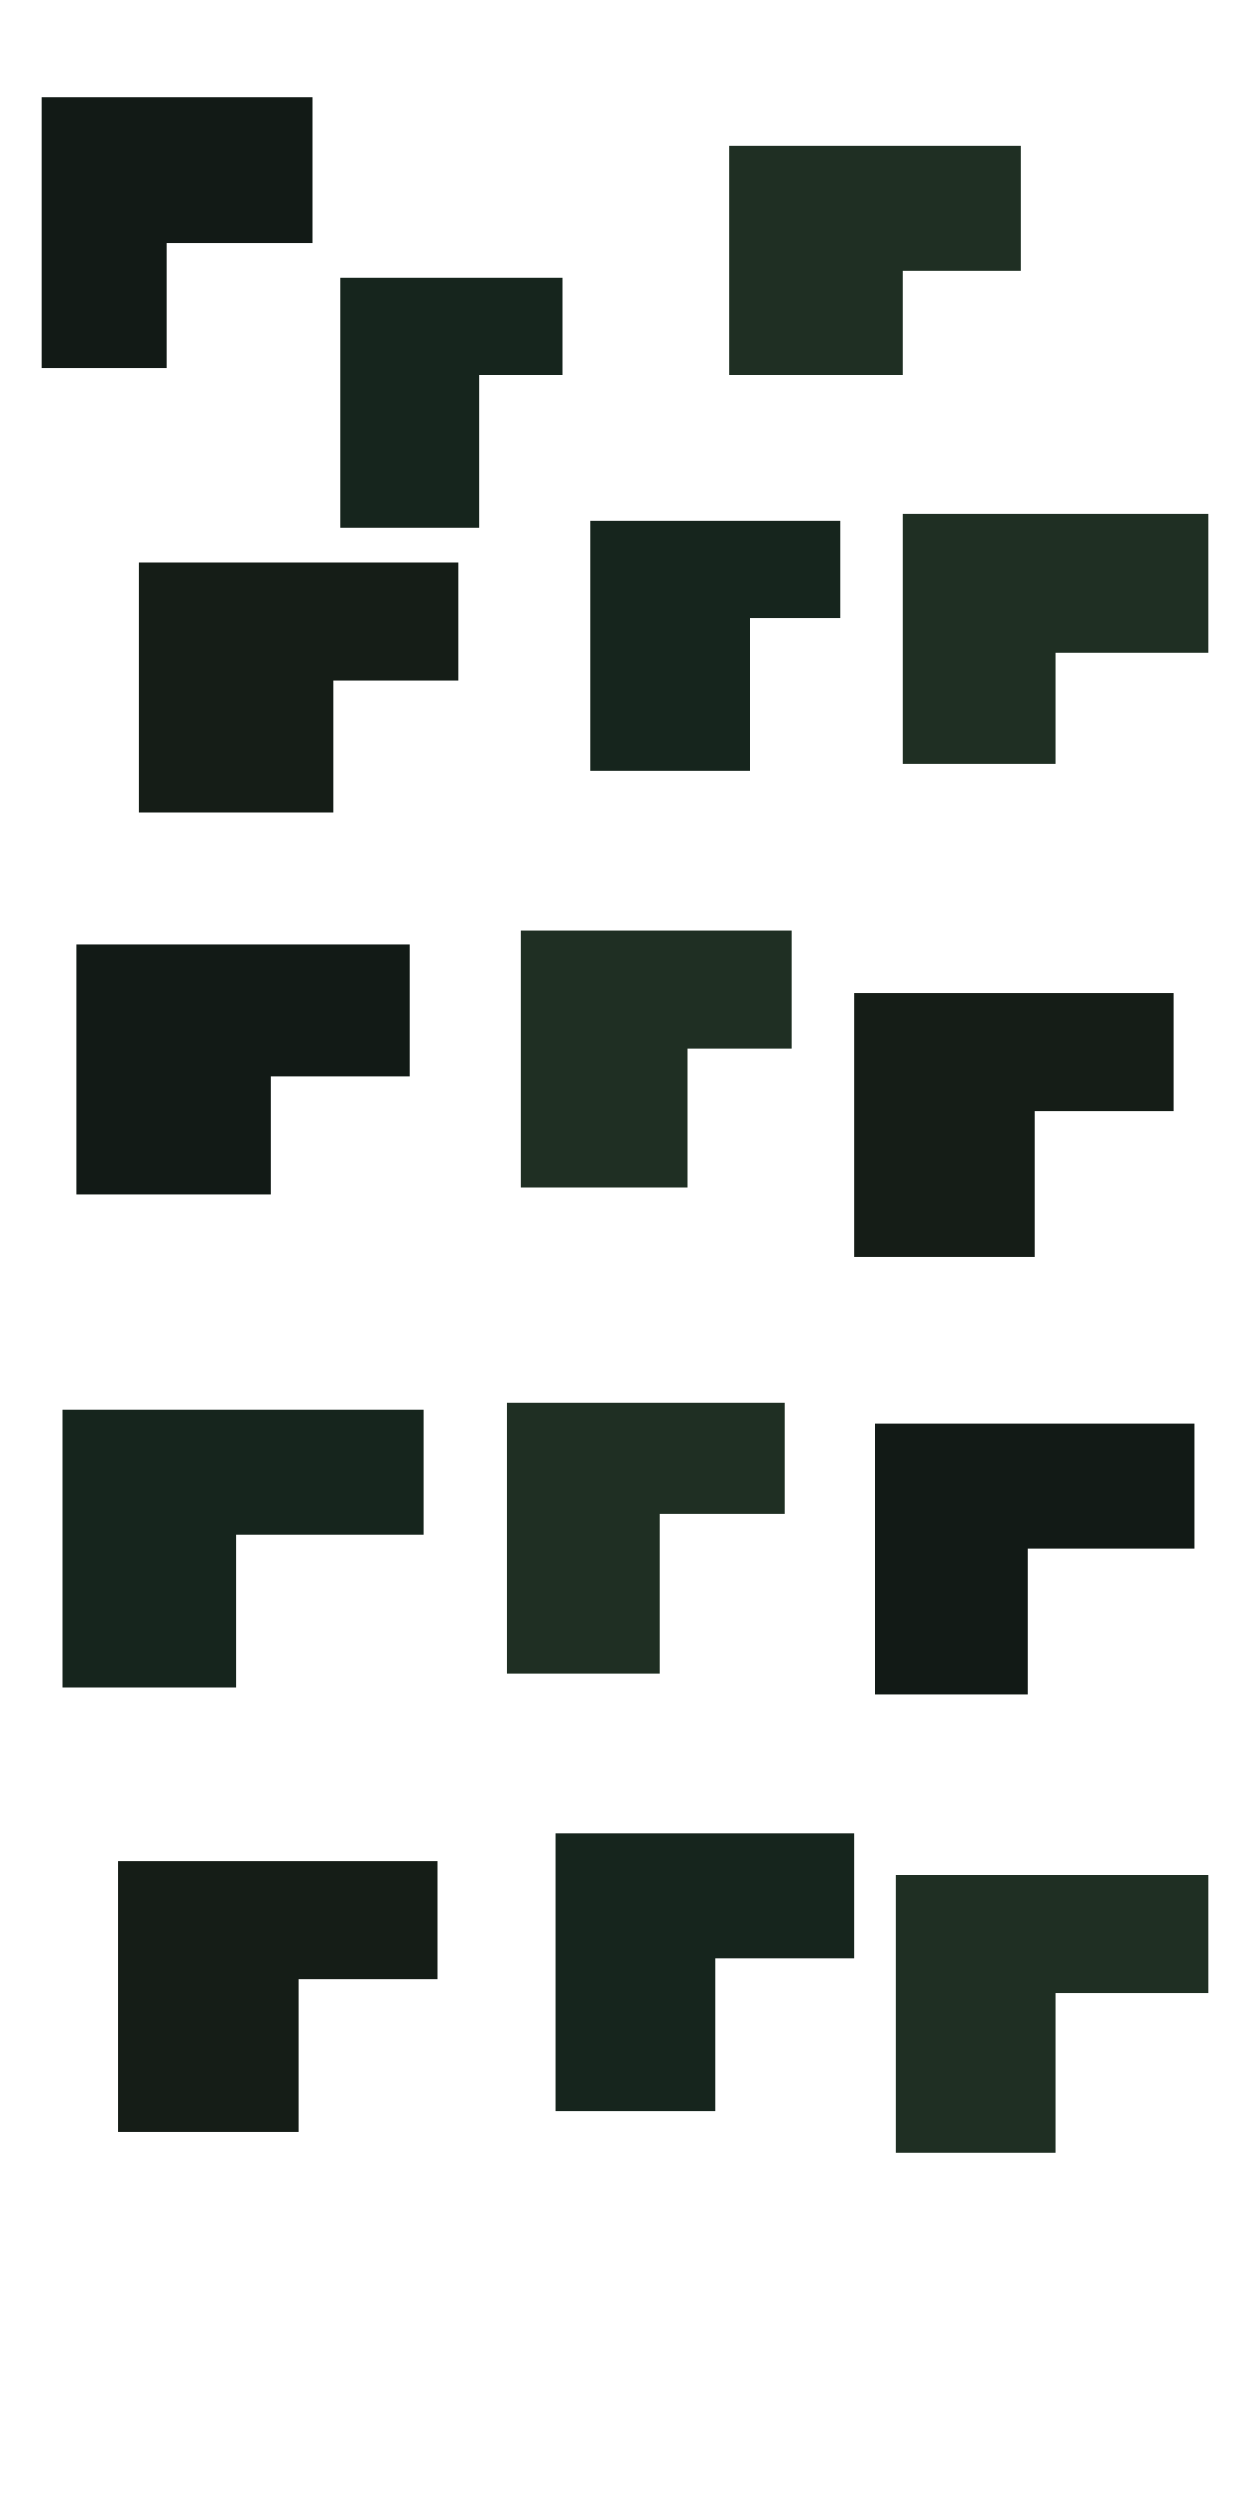
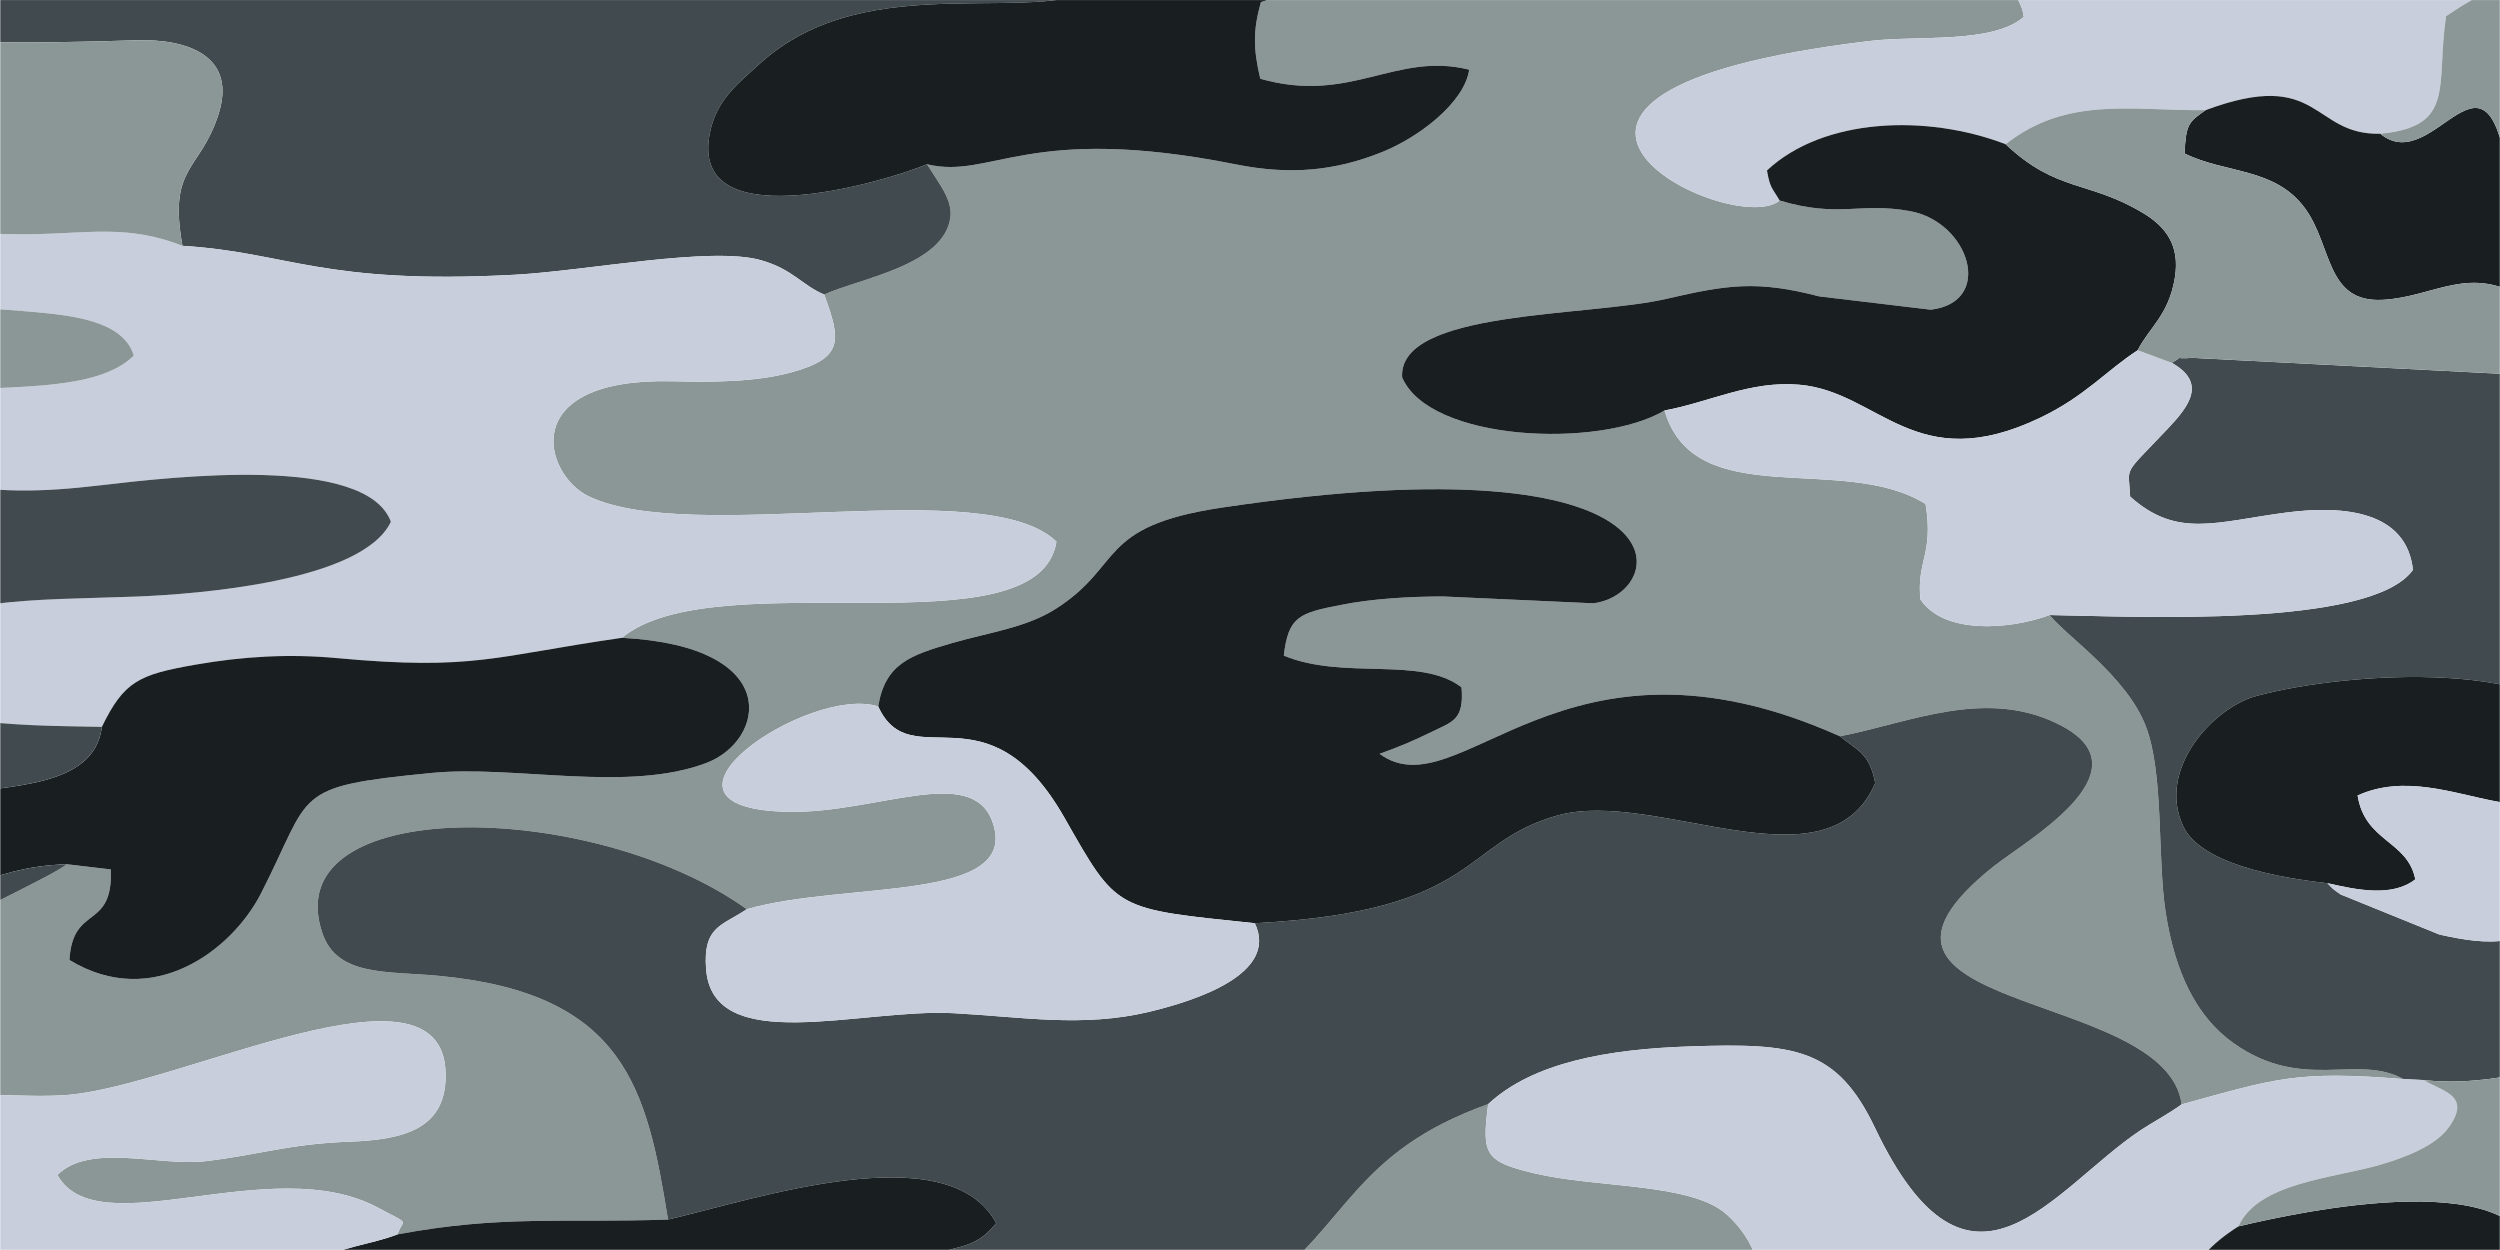
- <svg xmlns="http://www.w3.org/2000/svg" width="360" height="720" viewBox="0 0 360 720">
-   <rect width="360" height="720" fill="none" />
-   <g opacity="0.95">
-     <path fill="#060f0a" d="M12 28h78v42H48v36H12z" />
-     <path fill="#0b1a12" d="M98 80h64v28h-24v44H98z" />
-     <path fill="#142518" d="M210 42h84v36h-34v30h-50z" />
-     <path fill="#09120c" d="M40 162h92v34H96v38H40z" />
-     <path fill="#0b1a12" d="M170 150h72v28h-26v44h-46z" />
-     <path fill="#142518" d="M260 148h88v40h-44v32h-44z" />
-     <path fill="#060f0a" d="M22 272h96v38H78v34H22z" />
-     <path fill="#142518" d="M150 268h78v34h-30v40h-48z" />
-     <path fill="#09120c" d="M246 286h92v34h-40v42h-52z" />
-     <path fill="#0b1a12" d="M18 406h104v36H68v44H18z" />
-     <path fill="#142518" d="M146 404h80v32h-36v46h-44z" />
-     <path fill="#060f0a" d="M252 410h92v36h-48v42h-44z" />
-     <path fill="#09120c" d="M34 536h92v34h-40v44H34z" />
-     <path fill="#0b1a12" d="M160 528h86v36h-40v44h-46z" />
-     <path fill="#142518" d="M258 540h90v34h-44v46h-46z" />
+ <svg xmlns="http://www.w3.org/2000/svg" width="3214" height="1607" viewBox="0 0 3214 1607">
+   <defs>
+     <clipPath id="clip-0">
+       <path clip-rule="nonzero" d="M 0.375 0.051 L 3090 0.051 L 3090 1606.719 L 0.375 1606.719 Z M 0.375 0.051 " />
+     </clipPath>
+     <clipPath id="clip-1">
+       <path clip-rule="nonzero" d="M 0.375 0.051 L 1825 0.051 L 1825 379 L 0.375 379 Z M 0.375 0.051 " />
+     </clipPath>
+     <clipPath id="clip-2">
+       <path clip-rule="nonzero" d="M 408 910 L 2805 910 L 2805 1606.719 L 408 1606.719 Z M 408 910 " />
+     </clipPath>
+     <clipPath id="clip-3">
+       <path clip-rule="nonzero" d="M 0.375 297 L 1359 297 L 1359 935 L 0.375 935 Z M 0.375 297 " />
+     </clipPath>
+     <clipPath id="clip-4">
+       <path clip-rule="nonzero" d="M 2635 460 L 3213.719 460 L 3213.719 1391 L 2635 1391 Z M 2635 460 " />
+     </clipPath>
+     <clipPath id="clip-5">
+       <path clip-rule="nonzero" d="M 1776 1344 L 3160 1344 L 3160 1606.719 L 1776 1606.719 Z M 1776 1344 " />
+     </clipPath>
+     <clipPath id="clip-6">
+       <path clip-rule="nonzero" d="M 910 0.051 L 2169 0.051 L 2169 252 L 910 252 Z M 910 0.051 " />
+     </clipPath>
+     <clipPath id="clip-7">
+       <path clip-rule="nonzero" d="M 2011 0.051 L 3213.719 0.051 L 3213.719 267 L 2011 267 Z M 2011 0.051 " />
+     </clipPath>
+     <clipPath id="clip-8">
+       <path clip-rule="nonzero" d="M 369 1513 L 1765 1513 L 1765 1606.719 L 369 1606.719 Z M 369 1513 " />
+     </clipPath>
+     <clipPath id="clip-9">
+       <path clip-rule="nonzero" d="M 2166 1544 L 3213.719 1544 L 3213.719 1606.719 L 2166 1606.719 Z M 2166 1544 " />
+     </clipPath>
+     <clipPath id="clip-10">
+       <path clip-rule="nonzero" d="M 0.375 819 L 964 819 L 964 1259 L 0.375 1259 Z M 0.375 819 " />
+     </clipPath>
+     <clipPath id="clip-11">
+       <path clip-rule="nonzero" d="M 0.375 498 L 503 498 L 503 1294 L 0.375 1294 Z M 0.375 498 " />
+     </clipPath>
+     <clipPath id="clip-12">
+       <path clip-rule="nonzero" d="M 0.375 1312 L 573 1312 L 573 1606.719 L 0.375 1606.719 Z M 0.375 1312 " />
+     </clipPath>
+     <clipPath id="clip-13">
+       <path clip-rule="nonzero" d="M 0.375 38 L 287 38 L 287 345 L 0.375 345 Z M 0.375 38 " />
+     </clipPath>
+     <clipPath id="clip-14">
+       <path clip-rule="nonzero" d="M 2877 1297 L 3213.719 1297 L 3213.719 1606.719 L 2877 1606.719 Z M 2877 1297 " />
+     </clipPath>
+     <clipPath id="clip-15">
+       <path clip-rule="nonzero" d="M 2808 123 L 3213.719 123 L 3213.719 489 L 2808 489 Z M 2808 123 " />
+     </clipPath>
+     <clipPath id="clip-16">
+       <path clip-rule="nonzero" d="M 2578 139 L 3213.719 139 L 3213.719 489 L 2578 489 Z M 2578 139 " />
+     </clipPath>
+     <clipPath id="clip-17">
+       <path clip-rule="nonzero" d="M 2797 870 L 3213.719 870 L 3213.719 1145 L 2797 1145 Z M 2797 870 " />
+     </clipPath>
+     <clipPath id="clip-18">
+       <path clip-rule="nonzero" d="M 3060 0.051 L 3213.719 0.051 L 3213.719 317 L 3060 317 Z M 3060 0.051 " />
+     </clipPath>
+     <clipPath id="clip-19">
+       <path clip-rule="nonzero" d="M 2992 954 L 3213.719 954 L 3213.719 1211 L 2992 1211 Z M 2992 954 " />
+     </clipPath>
+     <clipPath id="clip-20">
+       <path clip-rule="nonzero" d="M 0.375 359 L 173 359 L 173 513 L 0.375 513 Z M 0.375 359 " />
+     </clipPath>
+   </defs>
+   <path fill-rule="evenodd" fill="rgb(100%, 100%, 100%)" fill-opacity="1" d="M 0.375 0.051 L 3213.719 0.051 L 3213.719 1606.719 L 0.375 1606.719 L 0.375 0.051 " />
+   <g clip-path="url(#clip-0)">
+     <path fill-rule="evenodd" fill="rgb(54.492%, 59.18%, 59.18%)" fill-opacity="1" d="M 2163.051 -66.18 C 2014.648 26.59 1808.641 -60.5 1621.02 2.738 C 1610.672 39.441 1611.281 63.102 1620.191 101.25 C 1736.609 134.352 1794.129 65.961 1888.801 89.602 C 1882.66 132.141 1823.75 176.57 1777.219 195.32 C 1716.52 219.809 1658.809 225.301 1589.059 211.371 C 1320.82 157.801 1275.051 231.102 1191.75 211.18 L 1205.109 231.879 C 1210.852 241.18 1224.359 260.051 1221.852 279.398 C 1213.77 341.621 1103.59 358.211 1059.578 378.66 C 1080.691 436.75 1085.738 460.031 1017.211 478.719 C 970.59 491.43 914.91 491.352 864.543 490.148 C 663.047 485.371 699.16 610.301 756.523 637.906 C 890.332 702.324 1267.281 608.047 1358.148 696.355 C 1335.352 841.504 920.184 719.848 799.559 819.984 C 1008.871 830.969 983.391 951.758 908.969 980.5 C 807.527 1019.672 661.617 983.215 554.758 993.707 C 372.398 1011.621 402.77 1017.68 335.195 1149.223 C 298.039 1221.566 196.324 1299.309 89.266 1234.168 C 93.465 1161.77 145.387 1196.863 142.512 1117.723 L 85.809 1111.051 C 72.402 1123.359 -39.812 1175.012 -75.844 1197.406 C -121.855 1226.004 -181.578 1268.645 -231.633 1293.984 L -231.633 1775.824 C -175.461 1786.922 -93.438 1810.645 -40.086 1831.848 C -2.801 1846.676 101.574 1899.715 109.539 1913.516 C 142.16 1939.449 235.844 1933.613 282.816 1934.555 C 342.234 1895.023 593.586 1925.941 678.645 1935.535 C 947.309 1965.824 1058.262 2098.16 1190.809 2058.246 C 1252.691 2039.598 1276.18 1995.676 1333.16 1978.949 C 1393.969 1961.094 1471.879 1977.414 1535.719 1975.293 C 1606.488 1972.945 1681.922 1929.961 1685.191 2017.391 C 1620.441 2066.035 1556.07 2047.699 1476.621 2061.105 C 1409.32 2072.465 1321.172 2119 1376.398 2191.879 C 1446.441 2284.297 1712.762 2205.504 1752.93 2340.461 C 1806.602 2325.84 1826.398 2281.836 1785.859 2242.773 C 1749.199 2207.465 1712 2223.074 1686.09 2164.711 C 1722.988 2002.773 1997.68 2176.352 2071.25 2204.406 C 2195.891 2251.941 2309.871 2233.848 2421.539 2269.422 C 2472.16 2285.539 2487.578 2290.219 2474.461 2344.887 C 2546.371 2373.691 2727.98 2355.828 2809.129 2332.703 C 2996.98 2279.172 2978.281 2202.141 3047.148 2199.582 C 3008.961 2179.242 2995.98 2193.285 2878.398 2122.301 C 2851.879 2106.293 2828.262 2090.121 2801.629 2074.949 C 2744.27 2042.293 2729.199 2053.883 2711.328 2033.906 C 2676.129 2063.539 2630.199 2069.48 2569.078 2069.02 C 2607.262 2135.246 2714.559 2113.594 2721.531 2191.23 C 2685.43 2252.789 2522.512 2266.066 2459.93 2213.426 C 2320.91 2096.48 2380.59 1887.914 2042.789 1955.152 C 1947.809 1974.062 1805.488 1991.352 1776.691 1899.516 C 1800.91 1753.879 2185.391 1806.969 2261.531 1669.684 C 2269.41 1620.883 2244.148 1582.793 2219.488 1560.984 C 2173.359 1520.191 2053.32 1527.75 1972.039 1508.27 C 1909.031 1493.16 1904.66 1484.609 1913.211 1419.418 C 1740.82 1481.059 1734.41 1571.945 1620.828 1656.922 C 1618.648 1658.551 1612.238 1663.461 1610.148 1665.191 C 1602.16 1671.855 1600.422 1673.879 1594.191 1680.059 C 1630.77 1681.043 1654.18 1685.461 1687.84 1694.93 L 1746.191 1717.199 C 1813.672 1765.32 1673.391 1817.398 1637.352 1832.934 C 1561.238 1865.738 1511.5 1860.488 1429.949 1857.668 C 1238.09 1851.059 1237.98 2012.816 1085.988 2004.82 C 905.148 1995.297 1092.352 1824.832 811.922 1783.926 C 707.465 1768.691 562.754 1791.391 465.945 1758.648 C 427.055 1745.492 411.945 1727.023 388.465 1714.391 C 274.184 1716.969 160.262 1705.922 42.281 1707.207 C -182.609 1709.641 -59.18 1625.738 -67.254 1532.68 L -219.227 1519.785 C -242.625 1367.672 -20.539 1416.609 86.988 1407.641 C 233.598 1395.414 567.316 1221.066 572.84 1378.238 C 575.43 1452.023 518.285 1465.199 449.211 1467.746 C 370.684 1470.641 333.477 1484.734 263.23 1492.922 C 205.617 1499.633 114.961 1469.031 73.812 1510.566 C 125.59 1603.98 348.988 1478.473 486.516 1552.934 C 528.707 1575.789 518.578 1565.484 510.957 1586.949 C 644.879 1561.883 722.559 1572.48 858.82 1567.875 C 831.82 1401.086 804.551 1276.977 563.723 1254.496 C 497.289 1248.305 433.484 1255.414 414.547 1199.84 C 353.594 1020.977 761.074 1026.25 960.047 1168.859 C 1087.461 1132.41 1314.121 1160.977 1275.648 1055.922 C 1248.711 982.359 1126.211 1045.609 1014.352 1043.707 C 802.465 1040.105 1040.309 879.496 1129.031 908.219 C 1137.941 853.102 1170.551 842.297 1223.781 826.801 C 1270.77 813.125 1318.672 807.184 1356.809 783.023 C 1445.27 726.988 1409.25 676.703 1570.602 652.609 C 2184.191 560.98 2145.59 764.105 2048.172 775.609 L 1854.539 766.789 C 1811.09 766.996 1765.02 769.555 1722.949 777.824 C 1670.141 788.203 1656.289 792.703 1650.449 842.902 C 1727.969 874.852 1826.391 843.09 1878.941 883.66 C 1882.352 925.328 1867.641 927.723 1841.23 940.586 C 1815.051 953.344 1797.738 960.453 1773.609 969.117 C 1876.379 1044.418 2007.809 786.113 2365.352 946.566 C 2454.301 929.652 2555.988 881.781 2652.172 934.102 C 2760.719 993.145 2602.988 1081.867 2562.91 1113.891 C 2325.691 1303.453 2785.48 1269.531 2804.711 1419.781 C 2925.25 1386.738 2951.73 1376.004 3089.789 1387.293 C 3030.398 1354.301 2960.949 1404.09 2871.891 1341.445 C 2822.27 1306.543 2795.82 1247.238 2784.27 1173.445 C 2773.23 1102.824 2782.219 994.867 2758.68 933.691 C 2733.891 869.254 2657.102 818.48 2635.02 790.707 C 2581.5 810.324 2498.328 815.117 2468.949 770.609 C 2463.648 721.777 2486.211 712.09 2475.469 647.91 C 2369.801 581.59 2178.66 660.656 2139.93 527.719 C 2056.621 577.078 1837.781 567.82 1802.578 485.148 C 1797.121 398.18 2040.949 407.68 2142.5 384.16 C 2221.66 365.809 2259.289 360.422 2338.801 381.059 L 2482.199 398.16 C 2564.469 388.391 2531.891 285.121 2455.211 271.352 C 2390.578 259.738 2363.898 280.578 2287.898 257.781 C 2227.672 308.32 1842.211 119.969 2402.84 52.789 C 2466.289 45.191 2561.559 56.691 2601.762 21.75 C 2594.43 -40.441 2482.82 -72.781 2416.898 -85.27 C 2286.852 -109.922 2273.23 -94.441 2163.051 -66.18 " />
+   </g>
+   <g clip-path="url(#clip-1)">
+     <path fill-rule="evenodd" fill="rgb(25.488%, 29.027%, 30.98%)" fill-opacity="1" d="M 972.324 -908.02 C 847.598 -889.379 667.316 -793.34 648.91 -705.219 C 604.496 -707.41 437.496 -710.789 410.078 -696.102 C 509.023 -670.359 641.758 -738.039 730.629 -676.719 C 722.258 -621 713.527 -641.789 675.836 -621.828 C 711.965 -615.41 731.895 -600.949 764.219 -581.629 C 795.75 -562.801 816.82 -555.551 807.047 -520.648 C 857.859 -558.691 1095.141 -596.691 1160.551 -561.828 C 1176.898 -553.109 1165.559 -561.609 1175.969 -549.109 C 1162.52 -529.711 1142.73 -521.461 1121.871 -513.141 C 1065.648 -490.738 998.059 -456.398 983.367 -385.699 C 1064.891 -391.949 1166.551 -394.988 1199.949 -328.109 C 1083.371 -237.281 705.121 -77.75 562.316 -141.578 C 547.438 -148.219 553.023 -145.738 543.969 -153.68 C 350.41 -65.719 285.195 -189.52 214.293 -243.621 C 69.25 -354.27 -129.855 -225.281 -231.633 -148.289 L -231.633 38.309 C -85.742 56.852 27.695 56.512 174.984 51.789 C 242.984 49.621 305.16 73 280.582 147.93 C 256.684 220.75 215.91 213.469 234.609 316.039 C 370.008 324.328 414.727 366.441 661.449 353.23 C 754.738 348.238 914.672 316.039 978.965 334.691 C 1019.621 346.469 1031.191 366.828 1059.578 378.66 C 1103.59 358.211 1213.77 341.621 1221.852 279.398 C 1224.359 260.051 1210.852 241.18 1205.109 231.879 L 1191.75 211.18 C 1137.621 233.871 875.883 311.59 914.324 163.52 C 924.254 125.27 952.777 104.051 975.133 83.379 C 1118.719 -49.379 1344.328 42.32 1429.379 -25 C 1422.75 -102.93 1294.609 -97.398 1236.141 -89.789 C 975.676 -55.91 1015.262 -209.82 1235.941 -240.879 C 1328.578 -253.91 1427.762 -242.801 1521.059 -246.371 C 1480.469 -271.57 1426.48 -274.102 1404.789 -311.84 C 1378.5 -357.559 1402.27 -408.172 1440.512 -432.898 C 1605.289 -539.449 1863.461 -530.93 1820.102 -760.738 C 1815.32 -786.102 1806.961 -805.461 1792.449 -823.211 C 1750.68 -874.32 1692.609 -898.34 1627.25 -915.52 C 1597.859 -791.078 1409.871 -822.57 1328.82 -829.559 C 1252.469 -836.16 1246.16 -860.379 1205.91 -899.391 C 1165.621 -938.449 1109.91 -940.988 1111.012 -862.988 C 1154.5 -833.172 1245.781 -830.68 1209.25 -769.27 C 1154.898 -747.98 1086.109 -772.691 1053.121 -799.5 C 1016.879 -828.98 1001.18 -866.141 972.324 -908.02 " />
+   </g>
+   <g clip-path="url(#clip-2)">
+     <path fill-rule="evenodd" fill="rgb(25.488%, 29.027%, 30.98%)" fill-opacity="1" d="M 2365.352 946.566 C 2387.961 964.953 2403.289 967.887 2410.789 1006.695 C 2349.91 1148.387 2128.422 1013.086 2002.469 1048.324 C 1877.191 1083.371 1903.871 1171.504 1613.18 1186.883 C 1644.371 1252.105 1536.801 1286.602 1477.059 1300.875 C 1391.75 1321.254 1312.828 1307.18 1226.012 1302.566 C 1105.871 1296.176 915.559 1359.414 907.664 1244.996 C 903.906 1190.473 928.273 1190.391 960.047 1168.859 C 761.074 1026.25 353.594 1020.977 414.547 1199.84 C 433.484 1255.414 497.289 1248.305 563.723 1254.496 C 804.551 1276.977 831.82 1401.086 858.82 1567.875 C 971.051 1541.742 1218.961 1457.82 1280.719 1572.449 C 1257.57 1601.285 1240.09 1601.391 1196.5 1612.488 C 1150.949 1624.078 1123.59 1625.906 1105.512 1651.695 C 1114.898 1681.754 1140.309 1693.289 1194.422 1711.426 C 1328.781 1756.465 1477.539 1657.801 1594.191 1680.059 C 1600.422 1673.879 1602.16 1671.855 1610.148 1665.191 C 1612.238 1663.461 1618.648 1658.551 1620.828 1656.922 C 1734.41 1571.945 1740.82 1481.059 1913.211 1419.418 C 1971.051 1365.605 2067.422 1348.785 2172.488 1345.258 C 2307.07 1340.734 2361.32 1346.969 2410.512 1450.039 C 2532.449 1705.516 2638.039 1529.152 2751.82 1453.09 C 2765.262 1444.121 2788.391 1431.676 2804.711 1419.781 C 2785.48 1269.531 2325.691 1303.453 2562.91 1113.891 C 2602.988 1081.867 2760.719 993.145 2652.172 934.102 C 2555.988 881.781 2454.301 929.652 2365.352 946.566 " />
+   </g>
+   <g clip-path="url(#clip-3)">
+     <path fill-rule="evenodd" fill="rgb(78.514%, 80.859%, 86.327%)" fill-opacity="1" d="M -114.609 344.141 L -116.145 359.809 C -65.508 398.441 -41.516 393.59 39.902 400.75 C 94.203 405.531 158.34 412.441 172.094 457.121 C 114.512 514.609 -41.078 487.691 -123.883 512.48 C -216.672 540.16 -141.801 602.781 -81.305 617.535 C -9.316 635.09 55.324 632.57 129.242 623.895 C 224.879 612.684 470.719 584.441 502.551 670.785 C 466.008 747.84 252.801 763.949 175.277 766.945 C 40.445 772.145 -69.82 765.773 -177.82 834.883 C -162.441 936.836 27.906 932.129 130.977 934.445 C 159.555 875.852 178.23 867.238 251.816 854.406 C 312.645 843.809 371.73 840.406 432.996 846.043 C 609.945 862.344 635.566 843.547 799.559 819.984 C 920.184 719.848 1335.352 841.504 1358.148 696.355 C 1267.281 608.047 890.332 702.324 756.523 637.906 C 699.16 610.301 663.047 485.371 864.543 490.148 C 914.91 491.352 970.59 491.43 1017.211 478.719 C 1085.738 460.031 1080.691 436.75 1059.578 378.66 C 1031.191 366.828 1019.621 346.469 978.965 334.691 C 914.672 316.039 754.738 348.238 661.449 353.23 C 414.727 366.441 370.008 324.328 234.609 316.039 C 165.68 288.969 115.898 299.75 42.387 301.16 C -17.23 302.309 -103.473 289.059 -114.609 344.141 " />
+   </g>
+   <g clip-path="url(#clip-4)">
+     <path fill-rule="evenodd" fill="rgb(25.488%, 29.027%, 30.98%)" fill-opacity="1" d="M 2992.211 1135.441 C 2926.559 1128.121 2828.98 1110.227 2806.609 1061.98 C 2772.512 988.434 2845.648 909.711 2900.672 894.77 C 3017.031 863.164 3291.172 844.32 3337.281 954.961 C 3431.699 961.902 3438.148 1008.168 3375.512 1051.703 C 3311.48 1096.203 3298.262 1067.48 3276.461 1155.758 C 3260.191 1221.68 3196.809 1215.164 3136.012 1201.406 L 3009.32 1150.004 C 2997.301 1141.664 3000.191 1143.742 2992.211 1135.441 Z M 2635.02 790.707 C 2657.102 818.48 2733.891 869.254 2758.68 933.691 C 2782.219 994.867 2773.23 1102.824 2784.27 1173.445 C 2795.82 1247.238 2822.27 1306.543 2871.891 1341.445 C 2960.949 1404.09 3030.398 1354.301 3089.789 1387.293 L 3116.18 1388.516 C 3176.551 1395.57 3243.68 1382.07 3299.949 1364.664 C 3358.5 1346.562 3399.539 1315.156 3445.73 1297.941 L 3445.73 487.121 L 3361.078 488.102 L 2818.602 460.059 C 2788.078 462.398 2811.891 455.5 2791.93 466.441 C 2837.012 491.871 2815.051 521.379 2786.891 551.109 C 2727.488 613.852 2736.648 597.559 2738.539 638.438 C 2798.969 692.574 2849.031 670.711 2939.129 658.934 C 3014.879 649.035 3094.07 657.785 3102.09 732.668 C 3048.25 807.934 2743.77 792.492 2635.02 790.707 " />
+   </g>
+   <g clip-path="url(#clip-5)">
+     <path fill-rule="evenodd" fill="rgb(78.514%, 80.859%, 86.327%)" fill-opacity="1" d="M 1913.211 1419.418 C 1904.66 1484.609 1909.031 1493.16 1972.039 1508.27 C 2053.32 1527.75 2173.359 1520.191 2219.488 1560.984 C 2244.148 1582.793 2269.41 1620.883 2261.531 1669.684 C 2185.391 1806.969 1800.91 1753.879 1776.691 1899.516 C 1805.488 1991.352 1947.809 1974.062 2042.789 1955.152 C 2380.59 1887.914 2320.91 2096.48 2459.93 2213.426 C 2522.512 2266.066 2685.43 2252.789 2721.531 2191.23 C 2714.559 2113.594 2607.262 2135.246 2569.078 2069.02 C 2271.32 2031.371 2526.762 1912.262 2334.43 1870.969 C 2268.551 1856.82 2206.969 1856.531 2166.262 1819.902 C 2206.879 1673.891 2583.469 1839.25 2764.281 1704.348 C 2810.73 1669.684 2802.859 1623.535 2877.738 1576.625 C 2903.121 1519.898 3000.43 1514.949 3060.98 1497.129 C 3097.949 1486.25 3131.922 1471.445 3147.738 1449.832 C 3179.02 1407.086 3137.648 1402.91 3116.18 1388.516 L 3089.789 1387.293 C 2951.73 1376.004 2925.25 1386.738 2804.711 1419.781 C 2788.391 1431.676 2765.262 1444.121 2751.82 1453.09 C 2638.039 1529.152 2532.449 1705.516 2410.512 1450.039 C 2361.32 1346.969 2307.07 1340.734 2172.488 1345.258 C 2067.422 1348.785 1971.051 1365.605 1913.211 1419.418 " />
+   </g>
+   <g clip-path="url(#clip-6)">
+     <path fill-rule="evenodd" fill="rgb(9.79%, 11.768%, 12.939%)" fill-opacity="1" d="M 1521.059 -246.371 C 1427.762 -242.801 1328.578 -253.91 1235.941 -240.879 C 1015.262 -209.82 975.676 -55.91 1236.141 -89.789 C 1294.609 -97.398 1422.75 -102.93 1429.379 -25 C 1344.328 42.32 1118.719 -49.379 975.133 83.379 C 952.777 104.051 924.254 125.27 914.324 163.52 C 875.883 311.59 1137.621 233.871 1191.75 211.18 C 1275.051 231.102 1320.82 157.801 1589.059 211.371 C 1658.809 225.301 1716.52 219.809 1777.219 195.32 C 1823.75 176.57 1882.66 132.141 1888.801 89.602 C 1794.129 65.961 1736.609 134.352 1620.191 101.25 C 1611.281 63.102 1610.672 39.441 1621.02 2.738 C 1808.641 -60.5 2014.648 26.59 2163.051 -66.18 C 2200.738 -195.379 2047.961 -83.719 2011.898 -213.191 C 2028.57 -247.57 2044.441 -245.609 2058.879 -275.5 C 2049.73 -319.469 1998.109 -342.441 1943 -340.922 C 1863.891 -338.762 1785.59 -278.289 1677.801 -256.98 C 1623.68 -246.289 1571.199 -253.82 1521.059 -246.371 " />
+   </g>
+   <path fill-rule="evenodd" fill="rgb(9.79%, 11.768%, 12.939%)" fill-opacity="1" d="M 1129.031 908.219 C 1171.289 1000.43 1268.891 876.512 1368.359 1051.109 C 1437 1171.566 1431.84 1168.023 1613.18 1186.883 C 1903.871 1171.504 1877.191 1083.371 2002.469 1048.324 C 2128.422 1013.086 2349.91 1148.387 2410.789 1006.695 C 2403.289 967.887 2387.961 964.953 2365.352 946.566 C 2007.809 786.113 1876.379 1044.418 1773.609 969.117 C 1797.738 960.453 1815.051 953.344 1841.23 940.586 C 1867.641 927.723 1882.352 925.328 1878.941 883.66 C 1826.391 843.09 1727.969 874.852 1650.449 842.902 C 1656.289 792.703 1670.141 788.203 1722.949 777.824 C 1765.02 769.555 1811.09 766.996 1854.539 766.789 L 2048.172 775.609 C 2145.59 764.105 2184.191 560.98 1570.602 652.609 C 1409.25 676.703 1445.27 726.988 1356.809 783.023 C 1318.672 807.184 1270.77 813.125 1223.781 826.801 C 1170.551 842.297 1137.941 853.102 1129.031 908.219 " />
+   <g clip-path="url(#clip-7)">
+     <path fill-rule="evenodd" fill="rgb(78.514%, 80.859%, 86.327%)" fill-opacity="1" d="M 2058.879 -275.5 C 2044.441 -245.609 2028.57 -247.57 2011.898 -213.191 C 2047.961 -83.719 2200.738 -195.379 2163.051 -66.18 C 2273.23 -94.441 2286.852 -109.922 2416.898 -85.27 C 2482.82 -72.781 2594.43 -40.441 2601.762 21.75 C 2561.559 56.691 2466.289 45.191 2402.84 52.789 C 1842.211 119.969 2227.672 308.32 2287.898 257.781 C 2278.488 241.449 2275.602 242.43 2271.629 219.121 C 2343.82 151.578 2476.219 146.25 2578.422 185.391 C 2657.691 123.129 2740.809 142.641 2835.672 141.57 C 2983.789 86.422 2971.609 174.148 3060.07 171.93 C 3157.559 162.641 3131.34 110.91 3144.641 20.738 C 3213.941 -25.238 3200.102 -6.469 3283.762 -29.539 C 3336.02 -35.039 3370.109 -56.52 3360.969 -102.461 C 3312.512 -84.73 3234.121 -75.512 3201.141 -108.281 C 3209.262 -142.809 3213.289 -129.781 3245.328 -153.711 C 3201.039 -198.879 2998.719 -153.871 2933.77 -142.328 C 2812.16 -120.719 2741.172 -106.48 2616.449 -134.879 C 2436.309 -175.891 2246.719 -309.5 2058.879 -275.5 " />
+   </g>
+   <g clip-path="url(#clip-8)">
+     <path fill-rule="evenodd" fill="rgb(9.79%, 11.768%, 12.939%)" fill-opacity="1" d="M 858.82 1567.875 C 722.559 1572.48 644.879 1561.883 510.957 1586.949 C 476.293 1600.312 436.297 1602.863 402.77 1623.199 C 355.328 1651.996 365.988 1672.941 388.465 1714.391 C 411.945 1727.023 427.055 1745.492 465.945 1758.648 C 562.754 1791.391 707.465 1768.691 811.922 1783.926 C 1092.352 1824.832 905.148 1995.297 1085.988 2004.82 C 1237.98 2012.816 1238.09 1851.059 1429.949 1857.668 C 1511.5 1860.488 1561.238 1865.738 1637.352 1832.934 C 1673.391 1817.398 1813.672 1765.32 1746.191 1717.199 L 1687.84 1694.93 C 1654.18 1685.461 1630.77 1681.043 1594.191 1680.059 C 1477.539 1657.801 1328.781 1756.465 1194.422 1711.426 C 1140.309 1693.289 1114.898 1681.754 1105.512 1651.695 C 1123.59 1625.906 1150.949 1624.078 1196.5 1612.488 C 1240.09 1601.391 1257.57 1601.285 1280.719 1572.449 C 1218.961 1457.82 971.051 1541.742 858.82 1567.875 " />
+   </g>
+   <g clip-path="url(#clip-9)">
+     <path fill-rule="evenodd" fill="rgb(9.79%, 11.768%, 12.939%)" fill-opacity="1" d="M 2877.738 1576.625 C 2802.859 1623.535 2810.73 1669.684 2764.281 1704.348 C 2583.469 1839.25 2206.879 1673.891 2166.262 1819.902 C 2206.969 1856.531 2268.551 1856.82 2334.43 1870.969 C 2526.762 1912.262 2271.32 2031.371 2569.078 2069.02 C 2630.199 2069.48 2676.129 2063.539 2711.328 2033.906 C 2719.102 1968.527 2656.23 2017.883 2668.672 1935.578 C 2734.18 1915.094 2797.91 1944.734 2852.789 1970.688 C 2917.969 2001.52 2955.449 2013.77 3031.469 2034.555 C 3111.75 2037.164 3196.859 2044.914 3208.871 1982.957 C 3140.75 1952.93 3058.379 1951.699 2985.879 1926.465 C 2880.051 1889.637 2936.23 1839.469 2992.75 1830.336 C 3086.141 1800.934 3323.578 1893.824 3362.27 1784.605 C 3306.84 1714.598 3226.75 1765.289 3145.129 1766.5 C 3009.148 1768.516 3027.66 1667.898 3098.961 1673.742 C 3118.488 1657.676 3218.602 1668.055 3259.441 1637.266 C 3265.051 1488.105 2948.422 1559.941 2877.738 1576.625 " />
+   </g>
+   <g clip-path="url(#clip-10)">
+     <path fill-rule="evenodd" fill="rgb(9.79%, 11.768%, 12.939%)" fill-opacity="1" d="M 130.977 934.445 C 121.297 1013.973 8.59 1008.68 -64.883 1022.797 C -162.48 1041.559 -200.383 1073.059 -137.234 1155.484 C -46.891 1158.953 -18.879 1114.57 85.809 1111.051 L 142.512 1117.723 C 145.387 1196.863 93.465 1161.77 89.266 1234.168 C 196.324 1299.309 298.039 1221.566 335.195 1149.223 C 402.77 1017.68 372.398 1011.621 554.758 993.707 C 661.617 983.215 807.527 1019.672 908.969 980.5 C 983.391 951.758 1008.871 830.969 799.559 819.984 C 635.566 843.547 609.945 862.344 432.996 846.043 C 371.73 840.406 312.645 843.809 251.816 854.406 C 178.23 867.238 159.555 875.852 130.977 934.445 " />
+   </g>
+   <path fill-rule="evenodd" fill="rgb(9.79%, 11.768%, 12.939%)" fill-opacity="1" d="M 2287.898 257.781 C 2363.898 280.578 2390.578 259.738 2455.211 271.352 C 2531.891 285.121 2564.469 388.391 2482.199 398.16 L 2338.801 381.059 C 2259.289 360.422 2221.66 365.809 2142.5 384.16 C 2040.949 407.68 1797.121 398.18 1802.578 485.148 C 1837.781 567.82 2056.621 577.078 2139.93 527.719 C 2196.98 517.328 2250.219 488.988 2313.539 494.621 C 2415.859 503.699 2462.191 613.852 2622.66 537.148 C 2680.371 509.57 2706.891 477.199 2748.211 450.262 C 2763.078 420.93 2788.16 405.262 2796.02 356.949 C 2802.781 315.422 2784.199 291.449 2755.512 274.102 C 2685.59 231.801 2644.461 247.711 2578.422 185.391 C 2476.219 146.25 2343.82 151.578 2271.629 219.121 C 2275.602 242.43 2278.488 241.449 2287.898 257.781 " />
+   <g clip-path="url(#clip-11)">
+     <path fill-rule="evenodd" fill="rgb(25.488%, 29.027%, 30.98%)" fill-opacity="1" d="M -231.633 1293.984 C -181.578 1268.645 -121.855 1226.004 -75.844 1197.406 C -39.812 1175.012 72.402 1123.359 85.809 1111.051 C -18.879 1114.57 -46.891 1158.953 -137.234 1155.484 C -200.383 1073.059 -162.48 1041.559 -64.883 1022.797 C 8.59 1008.68 121.297 1013.973 130.977 934.445 C 27.906 932.129 -162.441 936.836 -177.82 834.883 C -69.82 765.773 40.445 772.145 175.277 766.945 C 252.801 763.949 466.008 747.84 502.551 670.785 C 470.719 584.441 224.879 612.684 129.242 623.895 C 55.324 632.57 -9.316 635.09 -81.305 617.535 C -141.801 602.781 -216.672 540.16 -123.883 512.48 C -125.961 511.359 -128.863 510.371 -130.492 509.879 L -231.633 498.73 L -231.633 1293.984 " />
+   </g>
+   <g clip-path="url(#clip-12)">
+     <path fill-rule="evenodd" fill="rgb(78.514%, 80.859%, 86.327%)" fill-opacity="1" d="M 388.465 1714.391 C 365.988 1672.941 355.328 1651.996 402.77 1623.199 C 436.297 1602.863 476.293 1600.312 510.957 1586.949 C 518.578 1565.484 528.707 1575.789 486.516 1552.934 C 348.988 1478.473 125.59 1603.98 73.812 1510.566 C 114.961 1469.031 205.617 1499.633 263.23 1492.922 C 333.477 1484.734 370.684 1470.641 449.211 1467.746 C 518.285 1465.199 575.43 1452.023 572.84 1378.238 C 567.316 1221.066 233.598 1395.414 86.988 1407.641 C -20.539 1416.609 -242.625 1367.672 -219.227 1519.785 L -67.254 1532.68 C -59.18 1625.738 -182.609 1709.641 42.281 1707.207 C 160.262 1705.922 274.184 1716.969 388.465 1714.391 " />
+   </g>
+   <path fill-rule="evenodd" fill="rgb(78.514%, 80.859%, 86.327%)" fill-opacity="1" d="M 960.047 1168.859 C 928.273 1190.391 903.906 1190.473 907.664 1244.996 C 915.559 1359.414 1105.871 1296.176 1226.012 1302.566 C 1312.828 1307.18 1391.75 1321.254 1477.059 1300.875 C 1536.801 1286.602 1644.371 1252.105 1613.18 1186.883 C 1431.84 1168.023 1437 1171.566 1368.359 1051.109 C 1268.891 876.512 1171.289 1000.43 1129.031 908.219 C 1040.309 879.496 802.465 1040.105 1014.352 1043.707 C 1126.211 1045.609 1248.711 982.359 1275.648 1055.922 C 1314.121 1160.977 1087.461 1132.41 960.047 1168.859 " />
+   <path fill-rule="evenodd" fill="rgb(78.514%, 80.859%, 86.327%)" fill-opacity="1" d="M 2139.93 527.719 C 2178.66 660.656 2369.801 581.59 2475.469 647.91 C 2486.211 712.09 2463.648 721.777 2468.949 770.609 C 2498.328 815.117 2581.5 810.324 2635.02 790.707 C 2743.77 792.492 3048.25 807.934 3102.09 732.668 C 3094.07 657.785 3014.879 649.035 2939.129 658.934 C 2849.031 670.711 2798.969 692.574 2738.539 638.438 C 2736.648 597.559 2727.488 613.852 2786.891 551.109 C 2815.051 521.379 2837.012 491.871 2791.93 466.441 L 2748.211 450.262 C 2706.891 477.199 2680.371 509.57 2622.66 537.148 C 2462.191 613.852 2415.859 503.699 2313.539 494.621 C 2250.219 488.988 2196.98 517.328 2139.93 527.719 " />
+   <g clip-path="url(#clip-13)">
+     <path fill-rule="evenodd" fill="rgb(54.492%, 59.18%, 59.18%)" fill-opacity="1" d="M -231.633 194.379 C -196.414 209.121 -222.633 194.898 -196.688 220.34 C -174.656 241.93 -178.633 236.922 -163.934 258.328 C -145.945 284.539 -135.074 319.961 -114.609 344.141 C -103.473 289.059 -17.23 302.309 42.387 301.16 C 115.898 299.75 165.68 288.969 234.609 316.039 C 215.91 213.469 256.684 220.75 280.582 147.93 C 305.16 73 242.984 49.621 174.984 51.789 C 27.695 56.512 -85.742 56.852 -231.633 38.309 L -231.633 194.379 " />
+   </g>
+   <g clip-path="url(#clip-14)">
+     <path fill-rule="evenodd" fill="rgb(54.492%, 59.18%, 59.18%)" fill-opacity="1" d="M 3116.18 1388.516 C 3137.648 1402.91 3179.02 1407.086 3147.738 1449.832 C 3131.922 1471.445 3097.949 1486.25 3060.98 1497.129 C 3000.43 1514.949 2903.121 1519.898 2877.738 1576.625 C 2948.422 1559.941 3265.051 1488.105 3259.441 1637.266 C 3218.602 1668.055 3118.488 1657.676 3098.961 1673.742 C 3136.441 1681.918 3142.379 1673.148 3189.102 1687.066 C 3219.328 1696.078 3248.488 1704.555 3277.84 1713.949 C 3330.719 1730.875 3393.789 1763.66 3445.73 1772.598 L 3445.73 1297.941 C 3399.539 1315.156 3358.5 1346.562 3299.949 1364.664 C 3243.68 1382.07 3176.551 1395.57 3116.18 1388.516 " />
+   </g>
+   <g clip-path="url(#clip-15)">
+     <path fill-rule="evenodd" fill="rgb(9.79%, 11.768%, 12.939%)" fill-opacity="1" d="M 2835.672 141.57 C 2813.84 156.699 2810.309 159.281 2808.441 197.328 C 2861.98 223.68 2925.281 215.02 2963.84 268.57 C 2998.691 316.949 2990.102 389.66 3063.629 385.441 C 3130.27 381.629 3175.379 338.941 3246.121 384.359 C 3289.859 412.461 3291.629 435.602 3361.078 488.102 L 3445.73 487.121 L 3445.73 189.98 C 3331.109 165.551 3386.461 306.16 3294 315.539 C 3240.609 320.949 3230.898 283.781 3225.211 237.43 C 3199.16 25.469 3130.469 230.262 3060.07 171.93 C 2971.609 174.148 2983.789 86.422 2835.672 141.57 " />
+   </g>
+   <g clip-path="url(#clip-16)">
+     <path fill-rule="evenodd" fill="rgb(54.492%, 59.18%, 59.18%)" fill-opacity="1" d="M 2578.422 185.391 C 2644.461 247.711 2685.59 231.801 2755.512 274.102 C 2784.199 291.449 2802.781 315.422 2796.02 356.949 C 2788.16 405.262 2763.078 420.93 2748.211 450.262 L 2791.93 466.441 C 2811.891 455.5 2788.078 462.398 2818.602 460.059 L 3361.078 488.102 C 3291.629 435.602 3289.859 412.461 3246.121 384.359 C 3175.379 338.941 3130.27 381.629 3063.629 385.441 C 2990.102 389.66 2998.691 316.949 2963.84 268.57 C 2925.281 215.02 2861.98 223.68 2808.441 197.328 C 2810.309 159.281 2813.84 156.699 2835.672 141.57 C 2740.809 142.641 2657.691 123.129 2578.422 185.391 " />
+   </g>
+   <g clip-path="url(#clip-17)">
+     <path fill-rule="evenodd" fill="rgb(9.79%, 11.768%, 12.939%)" fill-opacity="1" d="M 2992.211 1135.441 C 3028.691 1143.688 3075.172 1153.98 3105.121 1130.461 C 3095.191 1080.301 3040.512 1082.691 3030.93 1022.68 C 3150.012 968.586 3282.449 1119.203 3337.281 954.961 C 3291.172 844.32 3017.031 863.164 2900.672 894.77 C 2845.648 909.711 2772.512 988.434 2806.609 1061.98 C 2828.98 1110.227 2926.559 1128.121 2992.211 1135.441 " />
+   </g>
+   <g clip-path="url(#clip-18)">
+     <path fill-rule="evenodd" fill="rgb(54.492%, 59.18%, 59.18%)" fill-opacity="1" d="M 3060.07 171.93 C 3130.469 230.262 3199.16 25.469 3225.211 237.43 C 3230.898 283.781 3240.609 320.949 3294 315.539 C 3386.461 306.16 3331.109 165.551 3445.73 189.98 L 3445.73 36.129 C 3409.891 29.66 3326.172 9.309 3298.559 -13.801 C 3285.301 -24.91 3294.059 -17.172 3283.762 -29.539 C 3200.102 -6.469 3213.941 -25.238 3144.641 20.738 C 3131.34 110.91 3157.559 162.641 3060.07 171.93 " />
+   </g>
+   <g clip-path="url(#clip-19)">
+     <path fill-rule="evenodd" fill="rgb(78.514%, 80.859%, 86.327%)" fill-opacity="1" d="M 2992.211 1135.441 C 3000.191 1143.742 2997.301 1141.664 3009.32 1150.004 L 3136.012 1201.406 C 3196.809 1215.164 3260.191 1221.68 3276.461 1155.758 C 3298.262 1067.48 3311.48 1096.203 3375.512 1051.703 C 3438.148 1008.168 3431.699 961.902 3337.281 954.961 C 3282.449 1119.203 3150.012 968.586 3030.93 1022.68 C 3040.512 1082.691 3095.191 1080.301 3105.121 1130.461 C 3075.172 1153.98 3028.691 1143.688 2992.211 1135.441 " />
+   </g>
+   <g clip-path="url(#clip-20)">
+     <path fill-rule="evenodd" fill="rgb(54.492%, 59.18%, 59.18%)" fill-opacity="1" d="M -231.633 495.781 L -231.633 498.73 L -130.492 509.879 C -128.863 510.371 -125.961 511.359 -123.883 512.48 C -41.078 487.691 114.512 514.609 172.094 457.121 C 158.34 412.441 94.203 405.531 39.902 400.75 C -41.516 393.59 -65.508 398.441 -116.145 359.809 C -110.988 454.762 -149.035 479.711 -231.633 495.781 " />
  </g>
</svg>
